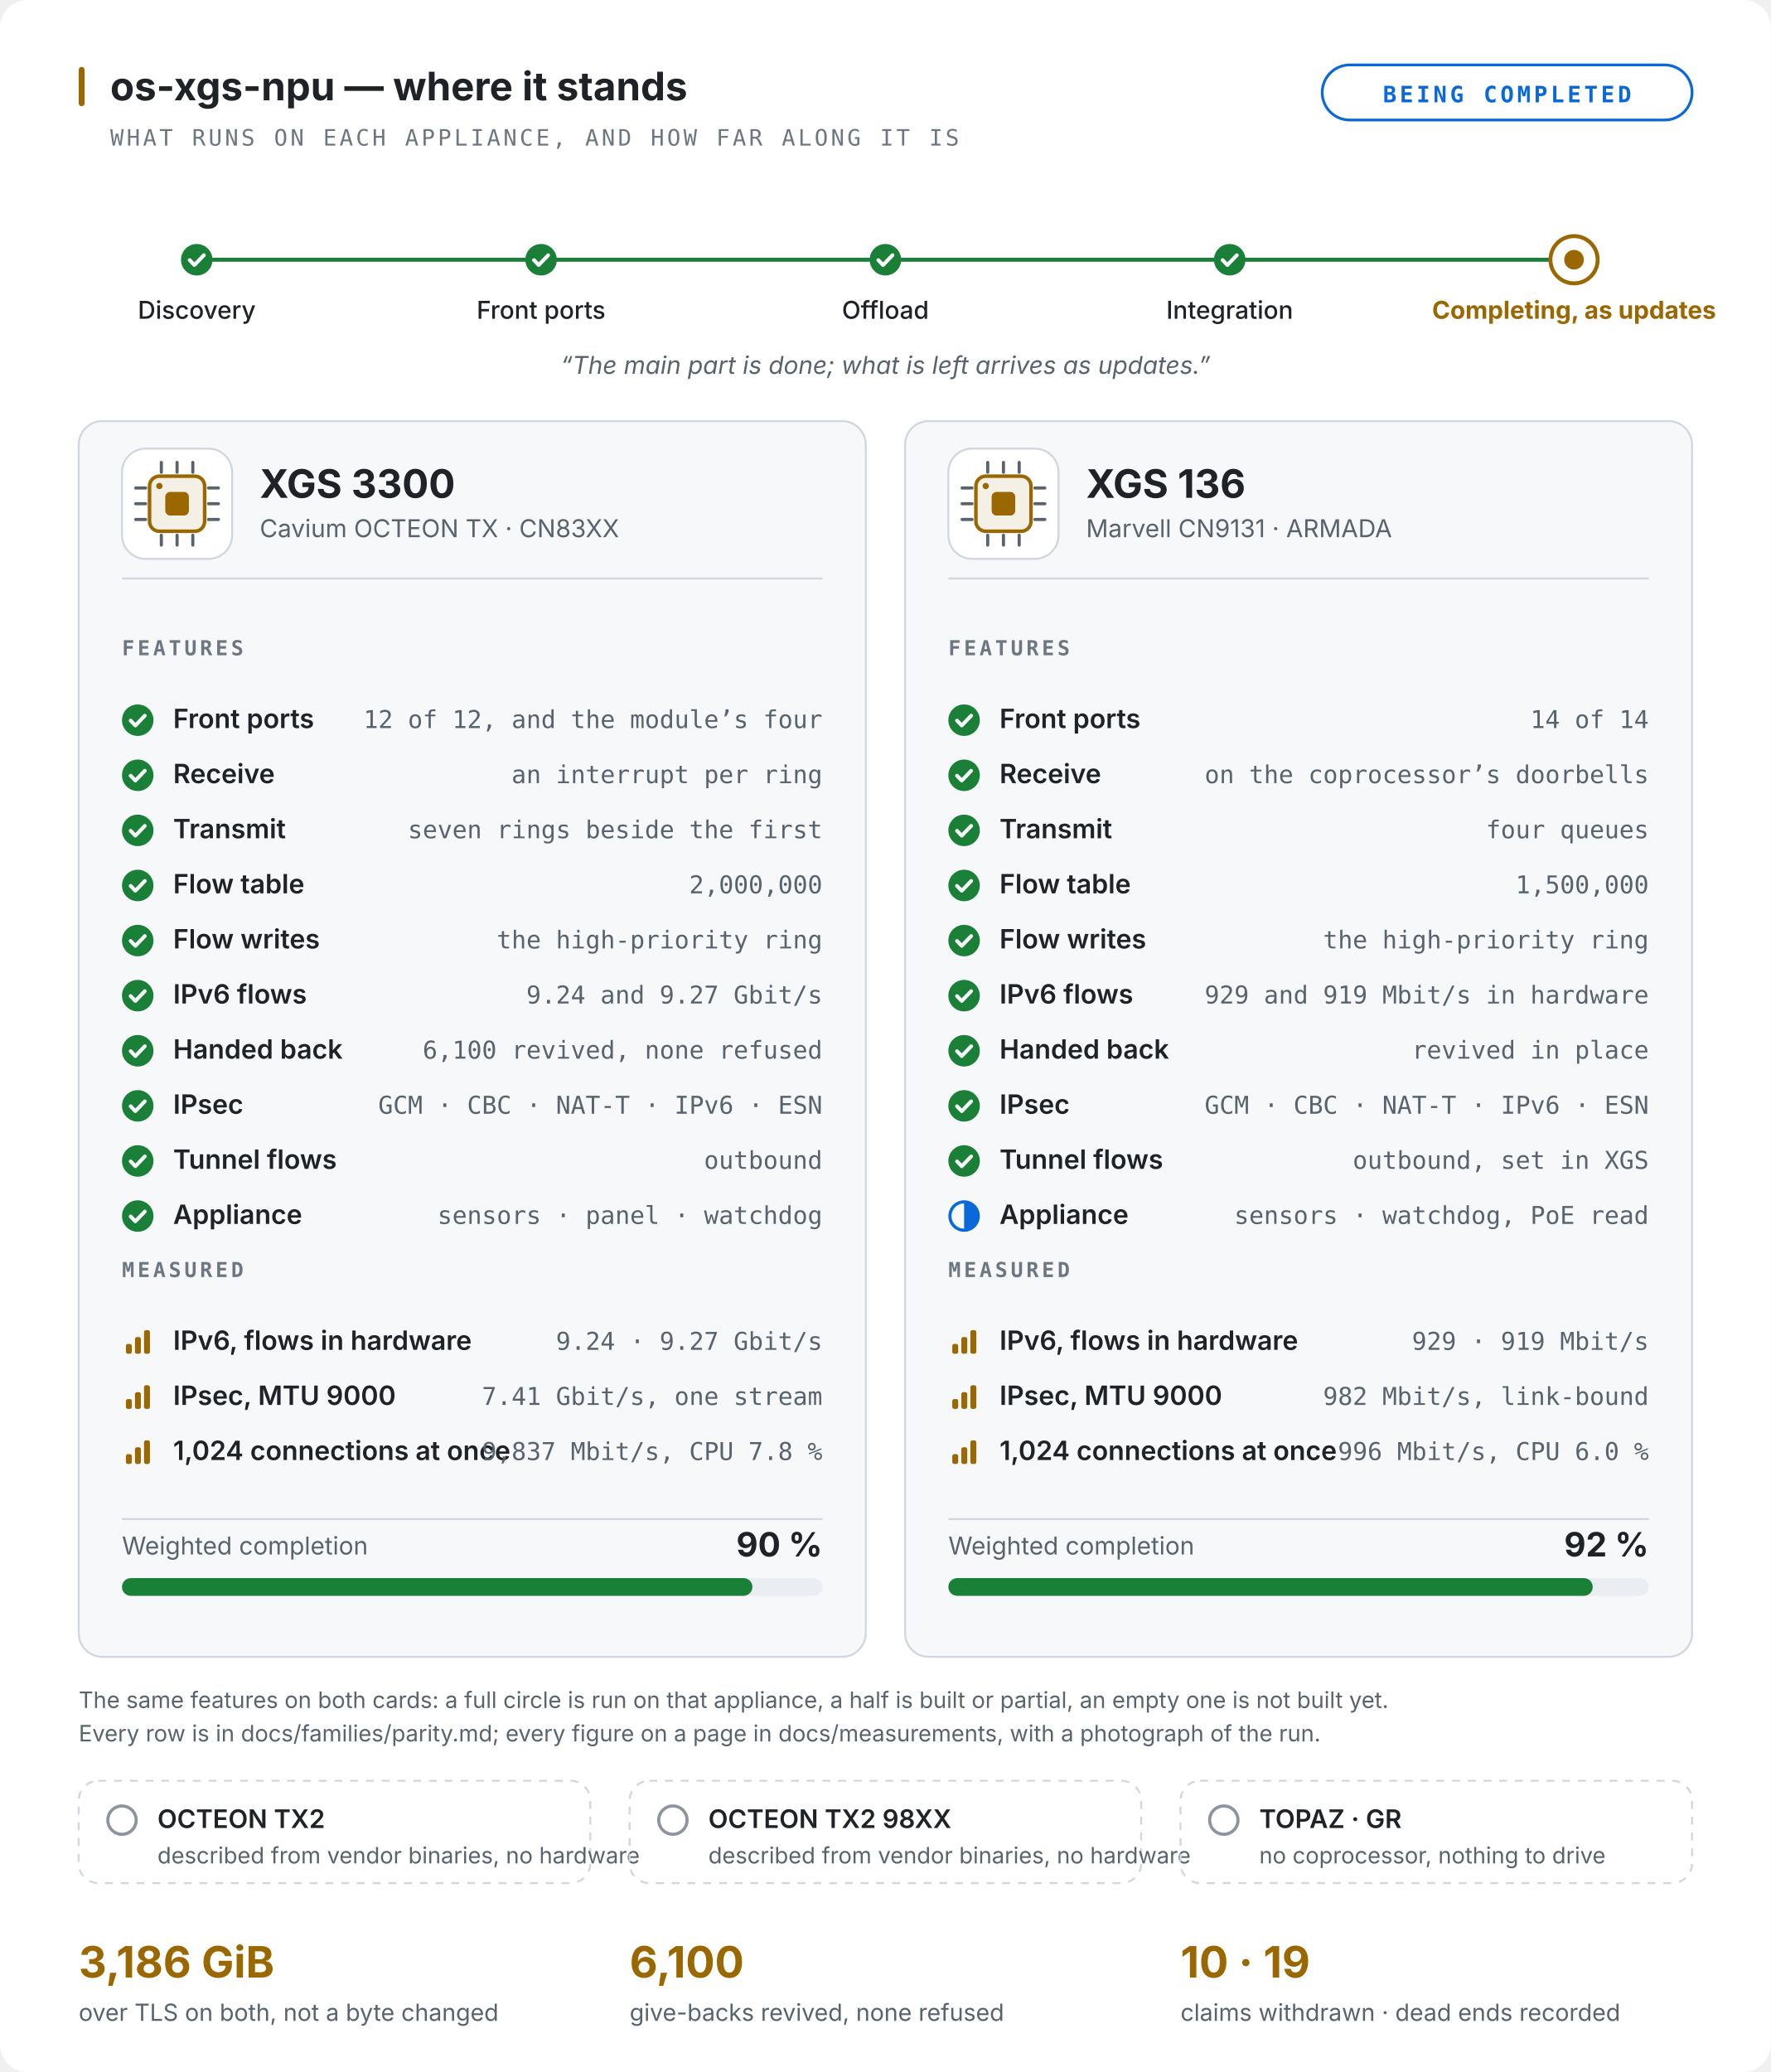
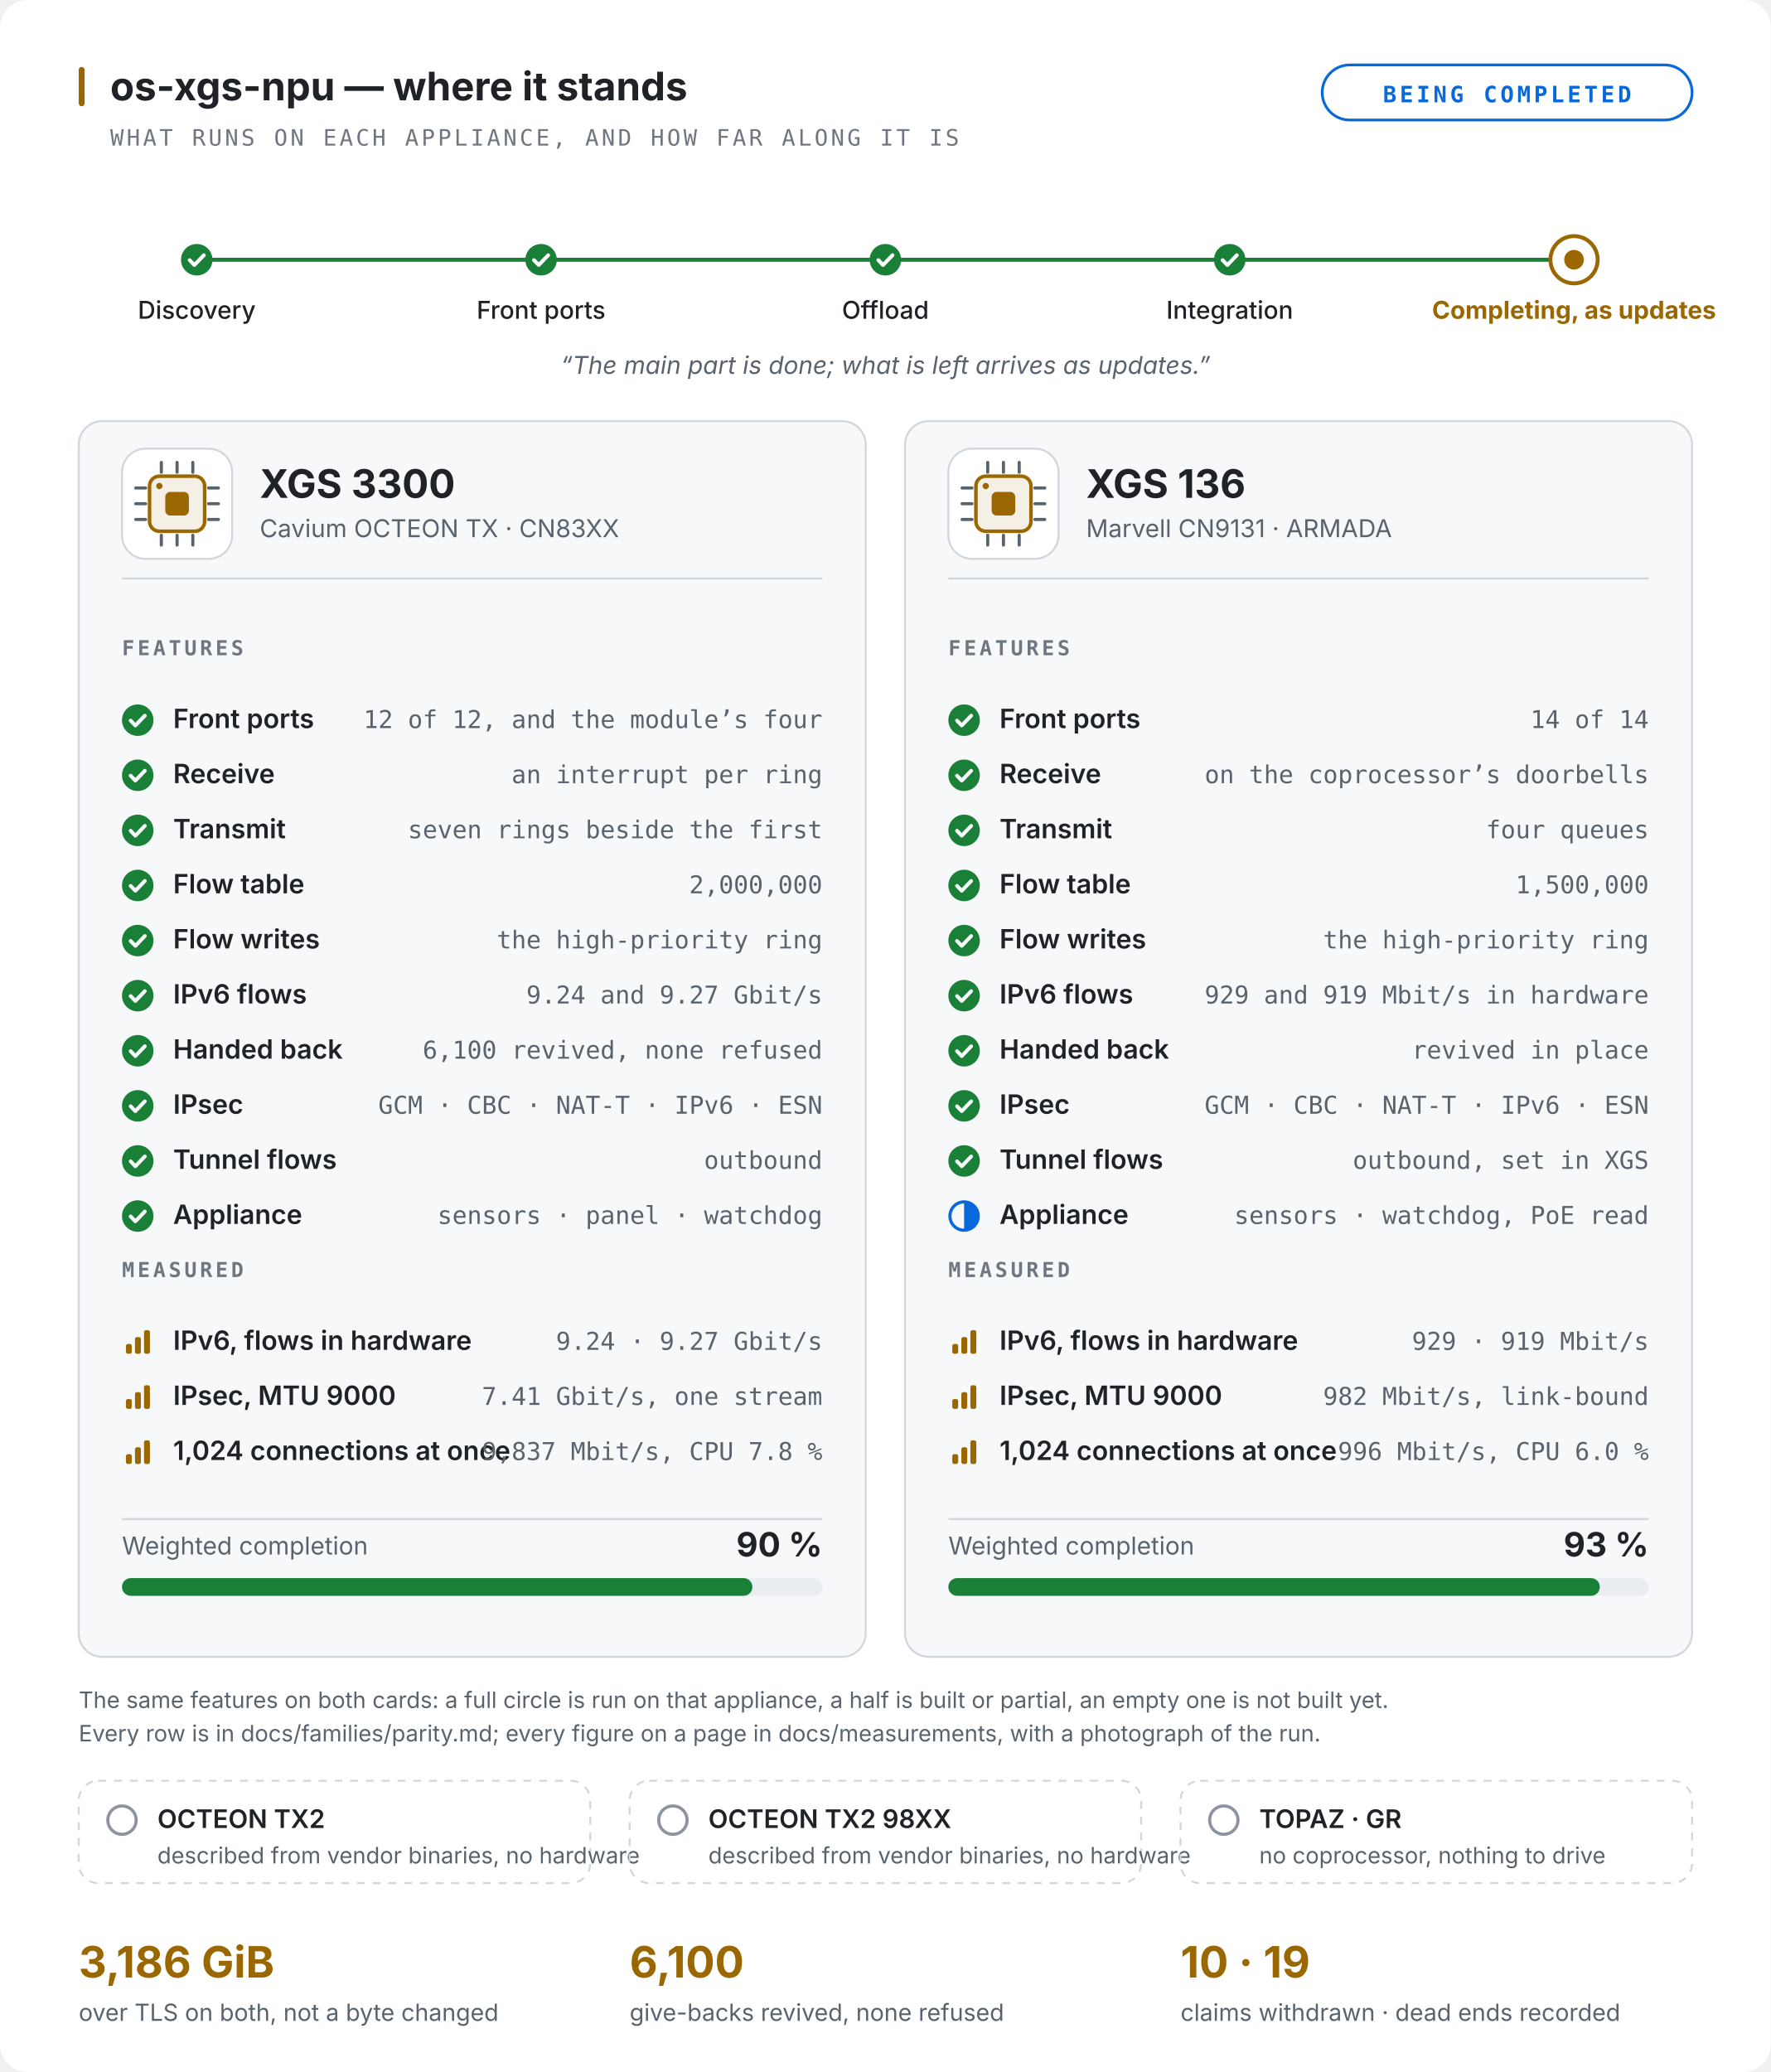
- <svg xmlns="http://www.w3.org/2000/svg" viewBox="0 0 900 1053" width="900" height="1053" role="img" aria-label="os-xgs-npu status. Stage: discovery, front ports, offload and integration done, the work-in-progress notice lifted; what is left being completed as updates. XGS 3300, Cavium OCTEON TX and CN83XX: Front ports: 12 of 12, and the module's four; Receive: an interrupt per ring; Transmit: seven rings beside the first; Flow table: 2,000,000; Flow writes: the high-priority ring; IPv6 flows: 9.24 and 9.27 Gbit/s; Handed back: 6,100 revived, none refused; IPsec: GCM and CBC and NAT-T and IPv6 and ESN; Tunnel flows: outbound; Appliance: sensors and panel and watchdog; IPv6, flows in hardware: 9.24 and 9.27 Gbit/s; IPsec, MTU 9000: 7.41 Gbit/s, one stream; 1,024 connections at once: 9,837 Mbit/s, CPU 7.8 %; weighted completion 90 per cent. XGS 136, Marvell CN9131 and ARMADA: Front ports: 14 of 14; Receive: on the coprocessor's doorbells; Transmit: four queues; Flow table: 1,500,000; Flow writes: the high-priority ring; IPv6 flows: 929 and 919 Mbit/s in hardware; Handed back: revived in place; IPsec: GCM and CBC and NAT-T and IPv6 and ESN; Tunnel flows: outbound, set in XGS; Appliance: sensors and watchdog, PoE read; IPv6, flows in hardware: 929 and 919 Mbit/s; IPsec, MTU 9000: 982 Mbit/s, link-bound; 1,024 connections at once: 996 Mbit/s, CPU 6.0 %; weighted completion 92 per cent. OCTEON TX2 and TX2 98XX described only; TOPAZ and GR have no coprocessor. 3,186 GiB over TLS on both, not a byte changed; 6,100 give-backs revived, none refused; 10 and 19 claims withdrawn and dead ends recorded.">
+ <svg xmlns="http://www.w3.org/2000/svg" viewBox="0 0 900 1053" width="900" height="1053" role="img" aria-label="os-xgs-npu status. Stage: discovery, front ports, offload and integration done, the work-in-progress notice lifted; what is left being completed as updates. XGS 3300, Cavium OCTEON TX and CN83XX: Front ports: 12 of 12, and the module's four; Receive: an interrupt per ring; Transmit: seven rings beside the first; Flow table: 2,000,000; Flow writes: the high-priority ring; IPv6 flows: 9.24 and 9.27 Gbit/s; Handed back: 6,100 revived, none refused; IPsec: GCM and CBC and NAT-T and IPv6 and ESN; Tunnel flows: outbound; Appliance: sensors and panel and watchdog; IPv6, flows in hardware: 9.24 and 9.27 Gbit/s; IPsec, MTU 9000: 7.41 Gbit/s, one stream; 1,024 connections at once: 9,837 Mbit/s, CPU 7.8 %; weighted completion 90 per cent. XGS 136, Marvell CN9131 and ARMADA: Front ports: 14 of 14; Receive: on the coprocessor's doorbells; Transmit: four queues; Flow table: 1,500,000; Flow writes: the high-priority ring; IPv6 flows: 929 and 919 Mbit/s in hardware; Handed back: revived in place; IPsec: GCM and CBC and NAT-T and IPv6 and ESN; Tunnel flows: outbound, set in XGS; Appliance: sensors and watchdog, PoE read; IPv6, flows in hardware: 929 and 919 Mbit/s; IPsec, MTU 9000: 982 Mbit/s, link-bound; 1,024 connections at once: 996 Mbit/s, CPU 6.0 %; weighted completion 93 per cent. OCTEON TX2 and TX2 98XX described only; TOPAZ and GR have no coprocessor. 3,186 GiB over TLS on both, not a byte changed; 6,100 give-backs revived, none refused; 10 and 19 claims withdrawn and dead ends recorded.">
  <rect width="900" height="1053" rx="14" fill="#FFFFFF" />
  <rect x="40" y="34" width="3" height="20" rx="1.5" fill="#9A6700" />
  <text x="56" y="51" font-family="ui-sans-serif,-apple-system,Segoe UI,Inter,Helvetica,Arial,sans-serif" font-size="20" font-weight="700" fill="#1F2328" text-anchor="start">os-xgs-npu — where it stands</text>
  <text x="56" y="74" font-family="ui-monospace,SFMono-Regular,Menlo,Consolas,monospace" font-size="11.5" font-weight="400" fill="#6E7781" text-anchor="start" letter-spacing="1.4">WHAT RUNS ON EACH APPLIANCE, AND HOW FAR ALONG IT IS</text>
  <rect x="672" y="33" width="188" height="28" rx="14" fill="none" stroke="#0969DA" stroke-width="1.4" />
  <text x="766" y="52" font-family="ui-monospace,SFMono-Regular,Menlo,Consolas,monospace" font-size="11.5" font-weight="700" fill="#0969DA" text-anchor="middle" letter-spacing="1.6">BEING COMPLETED</text>
  <line x1="100" y1="132" x2="800" y2="132" stroke="#D0D7DE" stroke-width="2" />
  <line x1="100" y1="132" x2="800" y2="132" stroke="#1A7F37" stroke-width="2" />
  <circle cx="100" cy="132" r="8" fill="#1A7F37" />
  <path d="M96.4 132.2 l2.4 2.5 l4.8 -5" fill="none" stroke="#FFFFFF" stroke-width="1.9" stroke-linecap="round" stroke-linejoin="round" />
  <text x="100" y="162" font-family="ui-sans-serif,-apple-system,Segoe UI,Inter,Helvetica,Arial,sans-serif" font-size="12.5" font-weight="500" fill="#1F2328" text-anchor="middle">Discovery</text>
  <circle cx="275" cy="132" r="8" fill="#1A7F37" />
  <path d="M271.4 132.2 l2.4 2.5 l4.8 -5" fill="none" stroke="#FFFFFF" stroke-width="1.9" stroke-linecap="round" stroke-linejoin="round" />
  <text x="275" y="162" font-family="ui-sans-serif,-apple-system,Segoe UI,Inter,Helvetica,Arial,sans-serif" font-size="12.5" font-weight="500" fill="#1F2328" text-anchor="middle">Front ports</text>
  <circle cx="450" cy="132" r="8" fill="#1A7F37" />
  <path d="M446.4 132.2 l2.4 2.5 l4.8 -5" fill="none" stroke="#FFFFFF" stroke-width="1.9" stroke-linecap="round" stroke-linejoin="round" />
  <text x="450" y="162" font-family="ui-sans-serif,-apple-system,Segoe UI,Inter,Helvetica,Arial,sans-serif" font-size="12.5" font-weight="500" fill="#1F2328" text-anchor="middle">Offload</text>
  <circle cx="625" cy="132" r="8" fill="#1A7F37" />
  <path d="M621.4 132.2 l2.4 2.5 l4.8 -5" fill="none" stroke="#FFFFFF" stroke-width="1.9" stroke-linecap="round" stroke-linejoin="round" />
  <text x="625" y="162" font-family="ui-sans-serif,-apple-system,Segoe UI,Inter,Helvetica,Arial,sans-serif" font-size="12.5" font-weight="500" fill="#1F2328" text-anchor="middle">Integration</text>
  <circle cx="800" cy="132" r="12" fill="#FFFFFF" stroke="#9A6700" stroke-width="2" />
  <circle cx="800" cy="132" r="5" fill="#9A6700" />
  <text x="800" y="162" font-family="ui-sans-serif,-apple-system,Segoe UI,Inter,Helvetica,Arial,sans-serif" font-size="12.5" font-weight="700" fill="#9A6700" text-anchor="middle">Completing, as updates</text>
  <text x="450.0" y="190" font-family="ui-sans-serif,-apple-system,Segoe UI,Inter,Helvetica,Arial,sans-serif" font-size="12.5" font-weight="400" fill="#59636E" text-anchor="middle" font-style="italic">“The main part is done; what is left arrives as updates.”</text>
  <rect x="40" y="214" width="400" height="628" rx="12" fill="#F6F8FA" stroke="#D0D7DE" />
  <rect x="62" y="228" width="56" height="56" rx="12" fill="#FFFFFF" stroke="#D0D7DE" />
  <path d="M82.0 240.0 v-5 M82.0 272.0 v5 M74.0 248.0 h-5 M106.0 248.0 h5" stroke="#59636E" stroke-width="1.6" stroke-linecap="round" fill="none" />
  <path d="M90.0 240.0 v-5 M90.0 272.0 v5 M74.0 256.0 h-5 M106.0 256.0 h5" stroke="#59636E" stroke-width="1.6" stroke-linecap="round" fill="none" />
  <path d="M98.0 240.0 v-5 M98.0 272.0 v5 M74.0 264.0 h-5 M106.0 264.0 h5" stroke="#59636E" stroke-width="1.6" stroke-linecap="round" fill="none" />
  <rect x="76.0" y="242.0" width="28" height="28" rx="5" fill="#9A6700" fill-opacity="0.10" stroke="#9A6700" stroke-width="1.8" />
  <rect x="84.0" y="250.0" width="12" height="12" rx="2.5" fill="#9A6700" />
  <circle cx="81.0" cy="247.0" r="1.6" fill="#9A6700" />
  <text x="132" y="253" font-family="ui-sans-serif,-apple-system,Segoe UI,Inter,Helvetica,Arial,sans-serif" font-size="20" font-weight="700" fill="#1F2328" text-anchor="start">XGS 3300</text>
  <text x="132" y="273" font-family="ui-sans-serif,-apple-system,Segoe UI,Inter,Helvetica,Arial,sans-serif" font-size="12.5" font-weight="400" fill="#59636E" text-anchor="start">Cavium OCTEON TX · CN83XX</text>
  <line x1="62" y1="294" x2="418" y2="294" stroke="#D0D7DE" />
  <text x="62" y="333" font-family="ui-monospace,SFMono-Regular,Menlo,Consolas,monospace" font-size="10.5" font-weight="700" fill="#6E7781" text-anchor="start" letter-spacing="1.6">FEATURES</text>
  <circle cx="70" cy="366" r="8" fill="#1A7F37" />
  <path d="M66.4 366.2 l2.4 2.5 l4.8 -5" fill="none" stroke="#F6F8FA" stroke-width="1.9" stroke-linecap="round" stroke-linejoin="round" />
  <text x="88" y="370" font-family="ui-sans-serif,-apple-system,Segoe UI,Inter,Helvetica,Arial,sans-serif" font-size="13.5" font-weight="600" fill="#1F2328" text-anchor="start">Front ports</text>
  <text x="418" y="370" font-family="ui-monospace,SFMono-Regular,Menlo,Consolas,monospace" font-size="12.5" font-weight="400" fill="#59636E" text-anchor="end">12 of 12, and the module’s four</text>
  <circle cx="70" cy="394" r="8" fill="#1A7F37" />
  <path d="M66.4 394.2 l2.4 2.5 l4.8 -5" fill="none" stroke="#F6F8FA" stroke-width="1.9" stroke-linecap="round" stroke-linejoin="round" />
  <text x="88" y="398" font-family="ui-sans-serif,-apple-system,Segoe UI,Inter,Helvetica,Arial,sans-serif" font-size="13.5" font-weight="600" fill="#1F2328" text-anchor="start">Receive</text>
  <text x="418" y="398" font-family="ui-monospace,SFMono-Regular,Menlo,Consolas,monospace" font-size="12.5" font-weight="400" fill="#59636E" text-anchor="end">an interrupt per ring</text>
  <circle cx="70" cy="422" r="8" fill="#1A7F37" />
  <path d="M66.4 422.2 l2.4 2.5 l4.8 -5" fill="none" stroke="#F6F8FA" stroke-width="1.9" stroke-linecap="round" stroke-linejoin="round" />
  <text x="88" y="426" font-family="ui-sans-serif,-apple-system,Segoe UI,Inter,Helvetica,Arial,sans-serif" font-size="13.5" font-weight="600" fill="#1F2328" text-anchor="start">Transmit</text>
  <text x="418" y="426" font-family="ui-monospace,SFMono-Regular,Menlo,Consolas,monospace" font-size="12.5" font-weight="400" fill="#59636E" text-anchor="end">seven rings beside the first</text>
  <circle cx="70" cy="450" r="8" fill="#1A7F37" />
  <path d="M66.4 450.2 l2.4 2.5 l4.8 -5" fill="none" stroke="#F6F8FA" stroke-width="1.9" stroke-linecap="round" stroke-linejoin="round" />
  <text x="88" y="454" font-family="ui-sans-serif,-apple-system,Segoe UI,Inter,Helvetica,Arial,sans-serif" font-size="13.5" font-weight="600" fill="#1F2328" text-anchor="start">Flow table</text>
  <text x="418" y="454" font-family="ui-monospace,SFMono-Regular,Menlo,Consolas,monospace" font-size="12.5" font-weight="400" fill="#59636E" text-anchor="end">2,000,000</text>
  <circle cx="70" cy="478" r="8" fill="#1A7F37" />
  <path d="M66.4 478.2 l2.4 2.5 l4.8 -5" fill="none" stroke="#F6F8FA" stroke-width="1.9" stroke-linecap="round" stroke-linejoin="round" />
  <text x="88" y="482" font-family="ui-sans-serif,-apple-system,Segoe UI,Inter,Helvetica,Arial,sans-serif" font-size="13.5" font-weight="600" fill="#1F2328" text-anchor="start">Flow writes</text>
  <text x="418" y="482" font-family="ui-monospace,SFMono-Regular,Menlo,Consolas,monospace" font-size="12.5" font-weight="400" fill="#59636E" text-anchor="end">the high-priority ring</text>
  <circle cx="70" cy="506" r="8" fill="#1A7F37" />
  <path d="M66.4 506.2 l2.4 2.5 l4.8 -5" fill="none" stroke="#F6F8FA" stroke-width="1.9" stroke-linecap="round" stroke-linejoin="round" />
  <text x="88" y="510" font-family="ui-sans-serif,-apple-system,Segoe UI,Inter,Helvetica,Arial,sans-serif" font-size="13.5" font-weight="600" fill="#1F2328" text-anchor="start">IPv6 flows</text>
  <text x="418" y="510" font-family="ui-monospace,SFMono-Regular,Menlo,Consolas,monospace" font-size="12.5" font-weight="400" fill="#59636E" text-anchor="end">9.24 and 9.27 Gbit/s</text>
  <circle cx="70" cy="534" r="8" fill="#1A7F37" />
  <path d="M66.4 534.2 l2.4 2.5 l4.8 -5" fill="none" stroke="#F6F8FA" stroke-width="1.9" stroke-linecap="round" stroke-linejoin="round" />
  <text x="88" y="538" font-family="ui-sans-serif,-apple-system,Segoe UI,Inter,Helvetica,Arial,sans-serif" font-size="13.5" font-weight="600" fill="#1F2328" text-anchor="start">Handed back</text>
  <text x="418" y="538" font-family="ui-monospace,SFMono-Regular,Menlo,Consolas,monospace" font-size="12.5" font-weight="400" fill="#59636E" text-anchor="end">6,100 revived, none refused</text>
  <circle cx="70" cy="562" r="8" fill="#1A7F37" />
  <path d="M66.4 562.2 l2.4 2.5 l4.8 -5" fill="none" stroke="#F6F8FA" stroke-width="1.9" stroke-linecap="round" stroke-linejoin="round" />
  <text x="88" y="566" font-family="ui-sans-serif,-apple-system,Segoe UI,Inter,Helvetica,Arial,sans-serif" font-size="13.5" font-weight="600" fill="#1F2328" text-anchor="start">IPsec</text>
  <text x="418" y="566" font-family="ui-monospace,SFMono-Regular,Menlo,Consolas,monospace" font-size="12.5" font-weight="400" fill="#59636E" text-anchor="end">GCM · CBC · NAT-T · IPv6 · ESN</text>
  <circle cx="70" cy="590" r="8" fill="#1A7F37" />
  <path d="M66.4 590.2 l2.4 2.5 l4.8 -5" fill="none" stroke="#F6F8FA" stroke-width="1.9" stroke-linecap="round" stroke-linejoin="round" />
  <text x="88" y="594" font-family="ui-sans-serif,-apple-system,Segoe UI,Inter,Helvetica,Arial,sans-serif" font-size="13.5" font-weight="600" fill="#1F2328" text-anchor="start">Tunnel flows</text>
  <text x="418" y="594" font-family="ui-monospace,SFMono-Regular,Menlo,Consolas,monospace" font-size="12.5" font-weight="400" fill="#59636E" text-anchor="end">outbound</text>
  <circle cx="70" cy="618" r="8" fill="#1A7F37" />
  <path d="M66.4 618.2 l2.4 2.5 l4.8 -5" fill="none" stroke="#F6F8FA" stroke-width="1.9" stroke-linecap="round" stroke-linejoin="round" />
  <text x="88" y="622" font-family="ui-sans-serif,-apple-system,Segoe UI,Inter,Helvetica,Arial,sans-serif" font-size="13.5" font-weight="600" fill="#1F2328" text-anchor="start">Appliance</text>
  <text x="418" y="622" font-family="ui-monospace,SFMono-Regular,Menlo,Consolas,monospace" font-size="12.5" font-weight="400" fill="#59636E" text-anchor="end">sensors · panel · watchdog</text>
  <text x="62" y="649" font-family="ui-monospace,SFMono-Regular,Menlo,Consolas,monospace" font-size="10.5" font-weight="700" fill="#6E7781" text-anchor="start" letter-spacing="1.6">MEASURED</text>
  <rect x="64.0" y="683" width="3" height="5" rx="1" fill="#9A6700" />
  <rect x="68.6" y="679.5" width="3" height="8.5" rx="1" fill="#9A6700" />
  <rect x="73.2" y="676" width="3" height="12" rx="1" fill="#9A6700" />
  <text x="88" y="686" font-family="ui-sans-serif,-apple-system,Segoe UI,Inter,Helvetica,Arial,sans-serif" font-size="13.5" font-weight="600" fill="#1F2328" text-anchor="start">IPv6, flows in hardware</text>
  <text x="418" y="686" font-family="ui-monospace,SFMono-Regular,Menlo,Consolas,monospace" font-size="12.5" font-weight="400" fill="#59636E" text-anchor="end">9.24 · 9.27 Gbit/s</text>
  <rect x="64.0" y="711" width="3" height="5" rx="1" fill="#9A6700" />
  <rect x="68.6" y="707.5" width="3" height="8.5" rx="1" fill="#9A6700" />
  <rect x="73.2" y="704" width="3" height="12" rx="1" fill="#9A6700" />
  <text x="88" y="714" font-family="ui-sans-serif,-apple-system,Segoe UI,Inter,Helvetica,Arial,sans-serif" font-size="13.5" font-weight="600" fill="#1F2328" text-anchor="start">IPsec, MTU 9000</text>
  <text x="418" y="714" font-family="ui-monospace,SFMono-Regular,Menlo,Consolas,monospace" font-size="12.5" font-weight="400" fill="#59636E" text-anchor="end">7.41 Gbit/s, one stream</text>
  <rect x="64.0" y="739" width="3" height="5" rx="1" fill="#9A6700" />
  <rect x="68.6" y="735.5" width="3" height="8.5" rx="1" fill="#9A6700" />
  <rect x="73.2" y="732" width="3" height="12" rx="1" fill="#9A6700" />
  <text x="88" y="742" font-family="ui-sans-serif,-apple-system,Segoe UI,Inter,Helvetica,Arial,sans-serif" font-size="13.5" font-weight="600" fill="#1F2328" text-anchor="start">1,024 connections at once</text>
  <text x="418" y="742" font-family="ui-monospace,SFMono-Regular,Menlo,Consolas,monospace" font-size="12.5" font-weight="400" fill="#59636E" text-anchor="end">9,837 Mbit/s, CPU 7.8 %</text>
  <line x1="62" y1="772" x2="418" y2="772" stroke="#D0D7DE" />
  <text x="62" y="790" font-family="ui-sans-serif,-apple-system,Segoe UI,Inter,Helvetica,Arial,sans-serif" font-size="12.5" font-weight="400" fill="#59636E" text-anchor="start">Weighted completion</text>
  <text x="418" y="791" font-family="ui-sans-serif,-apple-system,Segoe UI,Inter,Helvetica,Arial,sans-serif" font-size="17" font-weight="700" fill="#1F2328" text-anchor="end">90 %</text>
  <rect x="62" y="802" width="356" height="9" rx="4.5" fill="#EAEEF2" />
  <rect x="62" y="802" width="320.4" height="9" rx="4.5" fill="#1A7F37" />
  <rect x="460" y="214" width="400" height="628" rx="12" fill="#F6F8FA" stroke="#D0D7DE" />
  <rect x="482" y="228" width="56" height="56" rx="12" fill="#FFFFFF" stroke="#D0D7DE" />
  <path d="M502.0 240.0 v-5 M502.0 272.0 v5 M494.0 248.0 h-5 M526.0 248.0 h5" stroke="#59636E" stroke-width="1.6" stroke-linecap="round" fill="none" />
  <path d="M510.0 240.0 v-5 M510.0 272.0 v5 M494.0 256.0 h-5 M526.0 256.0 h5" stroke="#59636E" stroke-width="1.6" stroke-linecap="round" fill="none" />
  <path d="M518.0 240.0 v-5 M518.0 272.0 v5 M494.0 264.0 h-5 M526.0 264.0 h5" stroke="#59636E" stroke-width="1.6" stroke-linecap="round" fill="none" />
  <rect x="496.0" y="242.0" width="28" height="28" rx="5" fill="#9A6700" fill-opacity="0.10" stroke="#9A6700" stroke-width="1.8" />
  <rect x="504.0" y="250.0" width="12" height="12" rx="2.5" fill="#9A6700" />
  <circle cx="501.0" cy="247.0" r="1.6" fill="#9A6700" />
  <text x="552" y="253" font-family="ui-sans-serif,-apple-system,Segoe UI,Inter,Helvetica,Arial,sans-serif" font-size="20" font-weight="700" fill="#1F2328" text-anchor="start">XGS 136</text>
  <text x="552" y="273" font-family="ui-sans-serif,-apple-system,Segoe UI,Inter,Helvetica,Arial,sans-serif" font-size="12.5" font-weight="400" fill="#59636E" text-anchor="start">Marvell CN9131 · ARMADA</text>
  <line x1="482" y1="294" x2="838" y2="294" stroke="#D0D7DE" />
  <text x="482" y="333" font-family="ui-monospace,SFMono-Regular,Menlo,Consolas,monospace" font-size="10.5" font-weight="700" fill="#6E7781" text-anchor="start" letter-spacing="1.6">FEATURES</text>
  <circle cx="490" cy="366" r="8" fill="#1A7F37" />
  <path d="M486.4 366.2 l2.4 2.5 l4.8 -5" fill="none" stroke="#F6F8FA" stroke-width="1.9" stroke-linecap="round" stroke-linejoin="round" />
  <text x="508" y="370" font-family="ui-sans-serif,-apple-system,Segoe UI,Inter,Helvetica,Arial,sans-serif" font-size="13.5" font-weight="600" fill="#1F2328" text-anchor="start">Front ports</text>
  <text x="838" y="370" font-family="ui-monospace,SFMono-Regular,Menlo,Consolas,monospace" font-size="12.5" font-weight="400" fill="#59636E" text-anchor="end">14 of 14</text>
  <circle cx="490" cy="394" r="8" fill="#1A7F37" />
  <path d="M486.4 394.2 l2.4 2.5 l4.8 -5" fill="none" stroke="#F6F8FA" stroke-width="1.9" stroke-linecap="round" stroke-linejoin="round" />
  <text x="508" y="398" font-family="ui-sans-serif,-apple-system,Segoe UI,Inter,Helvetica,Arial,sans-serif" font-size="13.5" font-weight="600" fill="#1F2328" text-anchor="start">Receive</text>
  <text x="838" y="398" font-family="ui-monospace,SFMono-Regular,Menlo,Consolas,monospace" font-size="12.5" font-weight="400" fill="#59636E" text-anchor="end">on the coprocessor’s doorbells</text>
  <circle cx="490" cy="422" r="8" fill="#1A7F37" />
  <path d="M486.4 422.2 l2.4 2.5 l4.8 -5" fill="none" stroke="#F6F8FA" stroke-width="1.9" stroke-linecap="round" stroke-linejoin="round" />
  <text x="508" y="426" font-family="ui-sans-serif,-apple-system,Segoe UI,Inter,Helvetica,Arial,sans-serif" font-size="13.5" font-weight="600" fill="#1F2328" text-anchor="start">Transmit</text>
  <text x="838" y="426" font-family="ui-monospace,SFMono-Regular,Menlo,Consolas,monospace" font-size="12.5" font-weight="400" fill="#59636E" text-anchor="end">four queues</text>
  <circle cx="490" cy="450" r="8" fill="#1A7F37" />
  <path d="M486.4 450.2 l2.4 2.5 l4.8 -5" fill="none" stroke="#F6F8FA" stroke-width="1.9" stroke-linecap="round" stroke-linejoin="round" />
  <text x="508" y="454" font-family="ui-sans-serif,-apple-system,Segoe UI,Inter,Helvetica,Arial,sans-serif" font-size="13.5" font-weight="600" fill="#1F2328" text-anchor="start">Flow table</text>
  <text x="838" y="454" font-family="ui-monospace,SFMono-Regular,Menlo,Consolas,monospace" font-size="12.5" font-weight="400" fill="#59636E" text-anchor="end">1,500,000</text>
  <circle cx="490" cy="478" r="8" fill="#1A7F37" />
  <path d="M486.4 478.2 l2.4 2.5 l4.8 -5" fill="none" stroke="#F6F8FA" stroke-width="1.9" stroke-linecap="round" stroke-linejoin="round" />
  <text x="508" y="482" font-family="ui-sans-serif,-apple-system,Segoe UI,Inter,Helvetica,Arial,sans-serif" font-size="13.5" font-weight="600" fill="#1F2328" text-anchor="start">Flow writes</text>
  <text x="838" y="482" font-family="ui-monospace,SFMono-Regular,Menlo,Consolas,monospace" font-size="12.5" font-weight="400" fill="#59636E" text-anchor="end">the high-priority ring</text>
  <circle cx="490" cy="506" r="8" fill="#1A7F37" />
  <path d="M486.4 506.2 l2.4 2.5 l4.8 -5" fill="none" stroke="#F6F8FA" stroke-width="1.9" stroke-linecap="round" stroke-linejoin="round" />
  <text x="508" y="510" font-family="ui-sans-serif,-apple-system,Segoe UI,Inter,Helvetica,Arial,sans-serif" font-size="13.5" font-weight="600" fill="#1F2328" text-anchor="start">IPv6 flows</text>
  <text x="838" y="510" font-family="ui-monospace,SFMono-Regular,Menlo,Consolas,monospace" font-size="12.5" font-weight="400" fill="#59636E" text-anchor="end">929 and 919 Mbit/s in hardware</text>
  <circle cx="490" cy="534" r="8" fill="#1A7F37" />
  <path d="M486.4 534.2 l2.4 2.5 l4.8 -5" fill="none" stroke="#F6F8FA" stroke-width="1.9" stroke-linecap="round" stroke-linejoin="round" />
  <text x="508" y="538" font-family="ui-sans-serif,-apple-system,Segoe UI,Inter,Helvetica,Arial,sans-serif" font-size="13.5" font-weight="600" fill="#1F2328" text-anchor="start">Handed back</text>
  <text x="838" y="538" font-family="ui-monospace,SFMono-Regular,Menlo,Consolas,monospace" font-size="12.5" font-weight="400" fill="#59636E" text-anchor="end">revived in place</text>
  <circle cx="490" cy="562" r="8" fill="#1A7F37" />
  <path d="M486.4 562.2 l2.4 2.5 l4.8 -5" fill="none" stroke="#F6F8FA" stroke-width="1.9" stroke-linecap="round" stroke-linejoin="round" />
  <text x="508" y="566" font-family="ui-sans-serif,-apple-system,Segoe UI,Inter,Helvetica,Arial,sans-serif" font-size="13.5" font-weight="600" fill="#1F2328" text-anchor="start">IPsec</text>
  <text x="838" y="566" font-family="ui-monospace,SFMono-Regular,Menlo,Consolas,monospace" font-size="12.5" font-weight="400" fill="#59636E" text-anchor="end">GCM · CBC · NAT-T · IPv6 · ESN</text>
  <circle cx="490" cy="590" r="8" fill="#1A7F37" />
  <path d="M486.4 590.2 l2.4 2.5 l4.8 -5" fill="none" stroke="#F6F8FA" stroke-width="1.9" stroke-linecap="round" stroke-linejoin="round" />
  <text x="508" y="594" font-family="ui-sans-serif,-apple-system,Segoe UI,Inter,Helvetica,Arial,sans-serif" font-size="13.5" font-weight="600" fill="#1F2328" text-anchor="start">Tunnel flows</text>
  <text x="838" y="594" font-family="ui-monospace,SFMono-Regular,Menlo,Consolas,monospace" font-size="12.5" font-weight="400" fill="#59636E" text-anchor="end">outbound, set in XGS</text>
  <circle cx="490" cy="618" r="7.2" fill="none" stroke="#0969DA" stroke-width="1.6" />
  <path d="M490 610.8 A7.2 7.2 0 0 1 490 625.2 Z" fill="#0969DA" />
  <text x="508" y="622" font-family="ui-sans-serif,-apple-system,Segoe UI,Inter,Helvetica,Arial,sans-serif" font-size="13.5" font-weight="600" fill="#1F2328" text-anchor="start">Appliance</text>
  <text x="838" y="622" font-family="ui-monospace,SFMono-Regular,Menlo,Consolas,monospace" font-size="12.5" font-weight="400" fill="#59636E" text-anchor="end">sensors · watchdog, PoE read</text>
  <text x="482" y="649" font-family="ui-monospace,SFMono-Regular,Menlo,Consolas,monospace" font-size="10.5" font-weight="700" fill="#6E7781" text-anchor="start" letter-spacing="1.6">MEASURED</text>
  <rect x="484.0" y="683" width="3" height="5" rx="1" fill="#9A6700" />
  <rect x="488.6" y="679.5" width="3" height="8.5" rx="1" fill="#9A6700" />
  <rect x="493.2" y="676" width="3" height="12" rx="1" fill="#9A6700" />
  <text x="508" y="686" font-family="ui-sans-serif,-apple-system,Segoe UI,Inter,Helvetica,Arial,sans-serif" font-size="13.5" font-weight="600" fill="#1F2328" text-anchor="start">IPv6, flows in hardware</text>
  <text x="838" y="686" font-family="ui-monospace,SFMono-Regular,Menlo,Consolas,monospace" font-size="12.5" font-weight="400" fill="#59636E" text-anchor="end">929 · 919 Mbit/s</text>
  <rect x="484.0" y="711" width="3" height="5" rx="1" fill="#9A6700" />
  <rect x="488.6" y="707.5" width="3" height="8.5" rx="1" fill="#9A6700" />
  <rect x="493.2" y="704" width="3" height="12" rx="1" fill="#9A6700" />
  <text x="508" y="714" font-family="ui-sans-serif,-apple-system,Segoe UI,Inter,Helvetica,Arial,sans-serif" font-size="13.5" font-weight="600" fill="#1F2328" text-anchor="start">IPsec, MTU 9000</text>
  <text x="838" y="714" font-family="ui-monospace,SFMono-Regular,Menlo,Consolas,monospace" font-size="12.5" font-weight="400" fill="#59636E" text-anchor="end">982 Mbit/s, link-bound</text>
  <rect x="484.0" y="739" width="3" height="5" rx="1" fill="#9A6700" />
  <rect x="488.6" y="735.5" width="3" height="8.5" rx="1" fill="#9A6700" />
  <rect x="493.2" y="732" width="3" height="12" rx="1" fill="#9A6700" />
  <text x="508" y="742" font-family="ui-sans-serif,-apple-system,Segoe UI,Inter,Helvetica,Arial,sans-serif" font-size="13.5" font-weight="600" fill="#1F2328" text-anchor="start">1,024 connections at once</text>
  <text x="838" y="742" font-family="ui-monospace,SFMono-Regular,Menlo,Consolas,monospace" font-size="12.5" font-weight="400" fill="#59636E" text-anchor="end">996 Mbit/s, CPU 6.0 %</text>
  <line x1="482" y1="772" x2="838" y2="772" stroke="#D0D7DE" />
  <text x="482" y="790" font-family="ui-sans-serif,-apple-system,Segoe UI,Inter,Helvetica,Arial,sans-serif" font-size="12.5" font-weight="400" fill="#59636E" text-anchor="start">Weighted completion</text>
-   <text x="838" y="791" font-family="ui-sans-serif,-apple-system,Segoe UI,Inter,Helvetica,Arial,sans-serif" font-size="17" font-weight="700" fill="#1F2328" text-anchor="end">92 %</text>
+   <text x="838" y="791" font-family="ui-sans-serif,-apple-system,Segoe UI,Inter,Helvetica,Arial,sans-serif" font-size="17" font-weight="700" fill="#1F2328" text-anchor="end">93 %</text>
  <rect x="482" y="802" width="356" height="9" rx="4.5" fill="#EAEEF2" />
-   <rect x="482" y="802" width="327.5" height="9" rx="4.5" fill="#1A7F37" />
+   <rect x="482" y="802" width="331.1" height="9" rx="4.5" fill="#1A7F37" />
  <text x="40" y="868" font-family="ui-sans-serif,-apple-system,Segoe UI,Inter,Helvetica,Arial,sans-serif" font-size="11.5" font-weight="400" fill="#59636E" text-anchor="start">The same features on both cards: a full circle is run on that appliance, a half is built or partial, an empty one is not built yet.</text>
  <text x="40" y="885" font-family="ui-sans-serif,-apple-system,Segoe UI,Inter,Helvetica,Arial,sans-serif" font-size="11.5" font-weight="400" fill="#59636E" text-anchor="start">Every row is in docs/families/parity.md; every figure on a page in docs/measurements, with a photograph of the run.</text>
  <rect x="40" y="905" width="260" height="52" rx="10" fill="none" stroke="#D0D7DE" stroke-dasharray="4 4" />
  <circle cx="62" cy="925" r="7.2" fill="none" stroke="#8C959F" stroke-width="1.6" />
  <text x="80" y="929" font-family="ui-sans-serif,-apple-system,Segoe UI,Inter,Helvetica,Arial,sans-serif" font-size="13" font-weight="600" fill="#1F2328" text-anchor="start">OCTEON TX2</text>
  <text x="80" y="947" font-family="ui-sans-serif,-apple-system,Segoe UI,Inter,Helvetica,Arial,sans-serif" font-size="11.5" font-weight="400" fill="#59636E" text-anchor="start">described from vendor binaries, no hardware</text>
  <rect x="320" y="905" width="260" height="52" rx="10" fill="none" stroke="#D0D7DE" stroke-dasharray="4 4" />
  <circle cx="342" cy="925" r="7.2" fill="none" stroke="#8C959F" stroke-width="1.6" />
  <text x="360" y="929" font-family="ui-sans-serif,-apple-system,Segoe UI,Inter,Helvetica,Arial,sans-serif" font-size="13" font-weight="600" fill="#1F2328" text-anchor="start">OCTEON TX2 98XX</text>
  <text x="360" y="947" font-family="ui-sans-serif,-apple-system,Segoe UI,Inter,Helvetica,Arial,sans-serif" font-size="11.5" font-weight="400" fill="#59636E" text-anchor="start">described from vendor binaries, no hardware</text>
  <rect x="600" y="905" width="260" height="52" rx="10" fill="none" stroke="#D0D7DE" stroke-dasharray="4 4" />
  <circle cx="622" cy="925" r="7.2" fill="none" stroke="#8C959F" stroke-width="1.6" />
  <text x="640" y="929" font-family="ui-sans-serif,-apple-system,Segoe UI,Inter,Helvetica,Arial,sans-serif" font-size="13" font-weight="600" fill="#1F2328" text-anchor="start">TOPAZ · GR</text>
  <text x="640" y="947" font-family="ui-sans-serif,-apple-system,Segoe UI,Inter,Helvetica,Arial,sans-serif" font-size="11.5" font-weight="400" fill="#59636E" text-anchor="start">no coprocessor, nothing to drive</text>
  <text x="40" y="1005" font-family="ui-sans-serif,-apple-system,Segoe UI,Inter,Helvetica,Arial,sans-serif" font-size="22" font-weight="700" fill="#9A6700" text-anchor="start">3,186 GiB</text>
  <text x="40" y="1027" font-family="ui-sans-serif,-apple-system,Segoe UI,Inter,Helvetica,Arial,sans-serif" font-size="12" font-weight="400" fill="#59636E" text-anchor="start">over TLS on both, not a byte changed</text>
  <text x="320" y="1005" font-family="ui-sans-serif,-apple-system,Segoe UI,Inter,Helvetica,Arial,sans-serif" font-size="22" font-weight="700" fill="#9A6700" text-anchor="start">6,100</text>
  <text x="320" y="1027" font-family="ui-sans-serif,-apple-system,Segoe UI,Inter,Helvetica,Arial,sans-serif" font-size="12" font-weight="400" fill="#59636E" text-anchor="start">give-backs revived, none refused</text>
  <text x="600" y="1005" font-family="ui-sans-serif,-apple-system,Segoe UI,Inter,Helvetica,Arial,sans-serif" font-size="22" font-weight="700" fill="#9A6700" text-anchor="start">10 · 19</text>
  <text x="600" y="1027" font-family="ui-sans-serif,-apple-system,Segoe UI,Inter,Helvetica,Arial,sans-serif" font-size="12" font-weight="400" fill="#59636E" text-anchor="start">claims withdrawn · dead ends recorded</text>
</svg>
